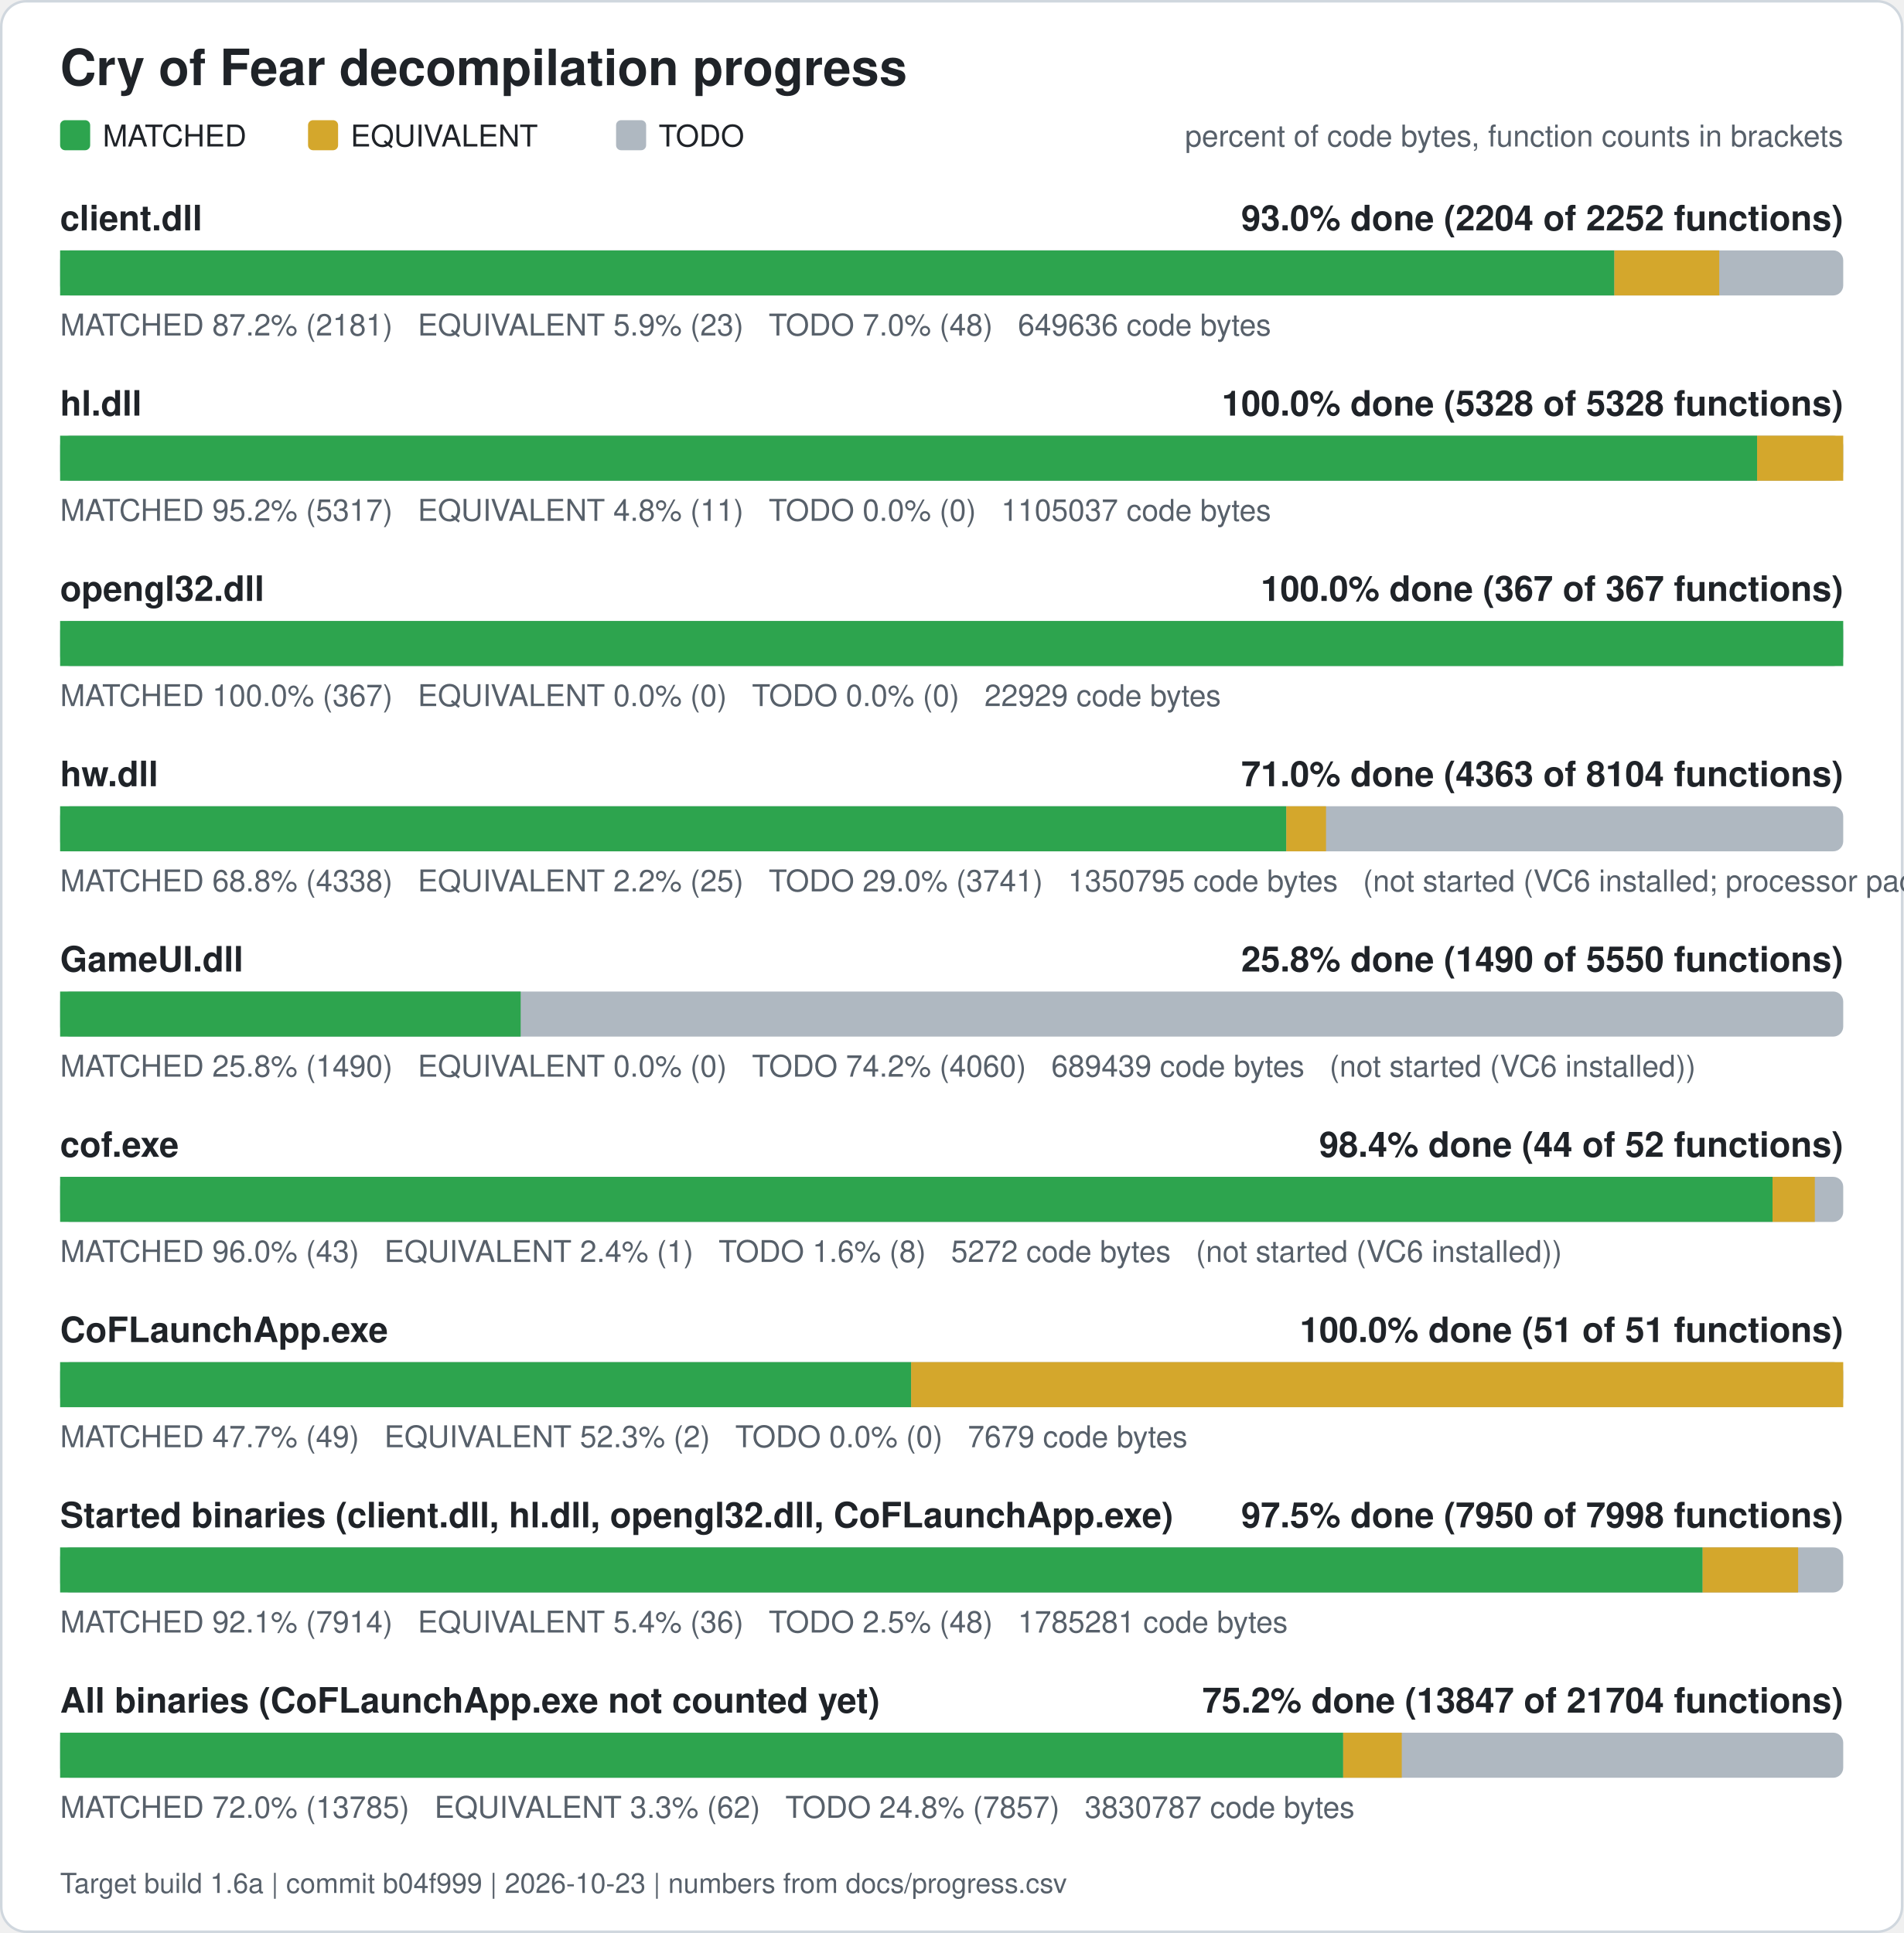
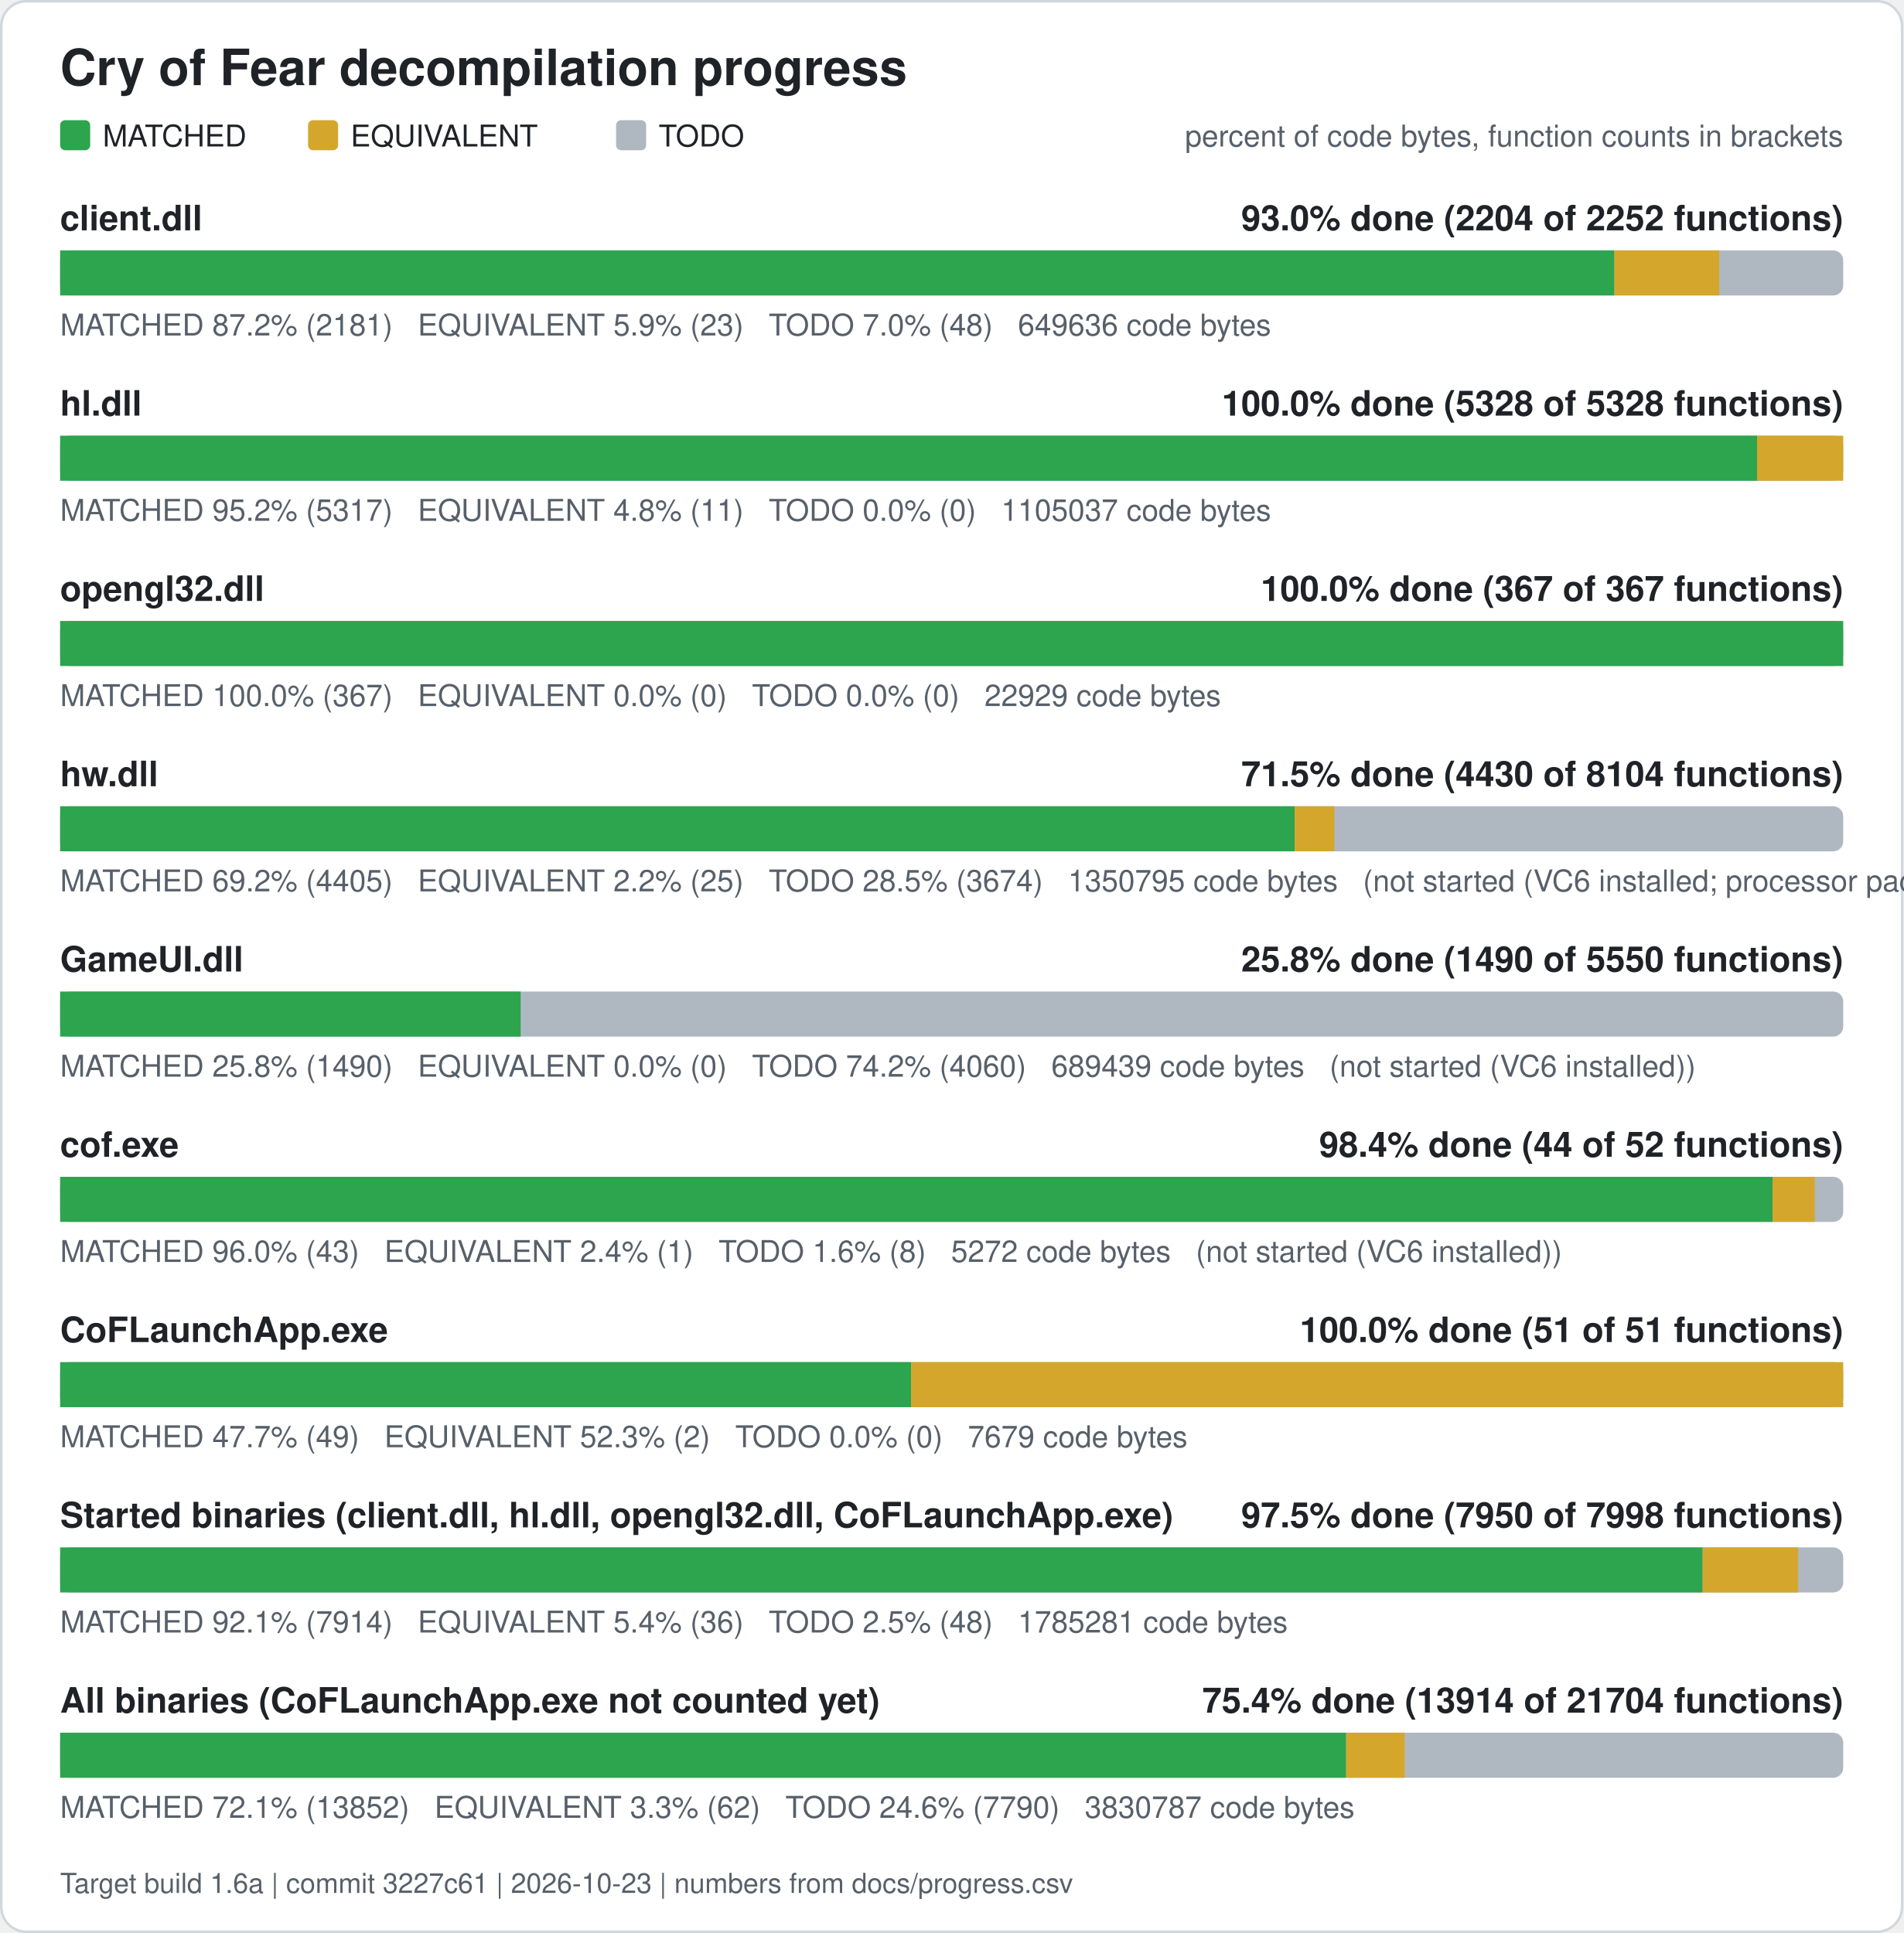
<svg xmlns="http://www.w3.org/2000/svg" width="760" height="772" viewBox="0 0 760 772" role="img" aria-label="Cry of Fear decompilation progress">
  <rect x="0.5" y="0.5" width="759" height="771" rx="10" fill="#ffffff" stroke="#d0d7de" />
  <text x="24" y="34" font-family="Segoe UI, Helvetica, Arial, sans-serif" font-size="20" font-weight="600" fill="#1f2328">Cry of Fear decompilation progress</text>
  <rect x="24" y="48" width="12" height="12" rx="2" fill="#2da44e" />
  <text x="41" y="58.5" font-family="Segoe UI, Helvetica, Arial, sans-serif" font-size="12" fill="#1f2328">MATCHED</text>
  <rect x="123" y="48" width="12" height="12" rx="2" fill="#d4a72c" />
  <text x="140" y="58.5" font-family="Segoe UI, Helvetica, Arial, sans-serif" font-size="12" fill="#1f2328">EQUIVALENT</text>
  <rect x="246" y="48" width="12" height="12" rx="2" fill="#afb8c1" />
  <text x="263" y="58.5" font-family="Segoe UI, Helvetica, Arial, sans-serif" font-size="12" fill="#1f2328">TODO</text>
  <text x="736" y="58.5" font-family="Segoe UI, Helvetica, Arial, sans-serif" font-size="12" fill="#57606a" text-anchor="end">percent of code bytes, function counts in brackets</text>
  <text x="24" y="92" font-family="Segoe UI, Helvetica, Arial, sans-serif" font-size="14" font-weight="600" fill="#1f2328">client.dll</text>
  <text x="736" y="92" font-family="Segoe UI, Helvetica, Arial, sans-serif" font-size="14" font-weight="600" fill="#1f2328" text-anchor="end">93.0% done (2204 of 2252 functions)</text>
  <rect x="24" y="100" width="712" height="18" rx="4" fill="#afb8c1" />
  <rect x="24.00" y="100" width="620.61" height="18" fill="#2da44e" />
  <rect x="644.61" y="100" width="41.89" height="18" fill="#d4a72c" />
  <text x="24" y="134" font-family="Segoe UI, Helvetica, Arial, sans-serif" font-size="12" fill="#57606a" xml:space="preserve">MATCHED 87.2% (2181)   EQUIVALENT 5.9% (23)   TODO 7.0% (48)   649636 code bytes</text>
  <text x="24" y="166" font-family="Segoe UI, Helvetica, Arial, sans-serif" font-size="14" font-weight="600" fill="#1f2328">hl.dll</text>
  <text x="736" y="166" font-family="Segoe UI, Helvetica, Arial, sans-serif" font-size="14" font-weight="600" fill="#1f2328" text-anchor="end">100.0% done (5328 of 5328 functions)</text>
  <rect x="24" y="174" width="712" height="18" rx="4" fill="#afb8c1" />
  <rect x="24.00" y="174" width="677.61" height="18" fill="#2da44e" />
  <rect x="701.61" y="174" width="34.39" height="18" fill="#d4a72c" />
  <text x="24" y="208" font-family="Segoe UI, Helvetica, Arial, sans-serif" font-size="12" fill="#57606a" xml:space="preserve">MATCHED 95.2% (5317)   EQUIVALENT 4.8% (11)   TODO 0.0% (0)   1105037 code bytes</text>
  <text x="24" y="240" font-family="Segoe UI, Helvetica, Arial, sans-serif" font-size="14" font-weight="600" fill="#1f2328">opengl32.dll</text>
  <text x="736" y="240" font-family="Segoe UI, Helvetica, Arial, sans-serif" font-size="14" font-weight="600" fill="#1f2328" text-anchor="end">100.0% done (367 of 367 functions)</text>
  <rect x="24" y="248" width="712" height="18" rx="4" fill="#afb8c1" />
  <rect x="24.00" y="248" width="712.00" height="18" fill="#2da44e" />
  <text x="24" y="282" font-family="Segoe UI, Helvetica, Arial, sans-serif" font-size="12" fill="#57606a" xml:space="preserve">MATCHED 100.0% (367)   EQUIVALENT 0.0% (0)   TODO 0.0% (0)   22929 code bytes</text>
  <text x="24" y="314" font-family="Segoe UI, Helvetica, Arial, sans-serif" font-size="14" font-weight="600" fill="#1f2328">hw.dll</text>
-   <text x="736" y="314" font-family="Segoe UI, Helvetica, Arial, sans-serif" font-size="14" font-weight="600" fill="#1f2328" text-anchor="end">71.0% done (4363 of 8104 functions)</text>
+   <text x="736" y="314" font-family="Segoe UI, Helvetica, Arial, sans-serif" font-size="14" font-weight="600" fill="#1f2328" text-anchor="end">71.5% done (4430 of 8104 functions)</text>
  <rect x="24" y="322" width="712" height="18" rx="4" fill="#afb8c1" />
-   <rect x="24.00" y="322" width="489.61" height="18" fill="#2da44e" />
-   <rect x="513.61" y="322" width="15.87" height="18" fill="#d4a72c" />
-   <text x="24" y="356" font-family="Segoe UI, Helvetica, Arial, sans-serif" font-size="12" fill="#57606a" xml:space="preserve">MATCHED 68.8% (4338)   EQUIVALENT 2.2% (25)   TODO 29.0% (3741)   1350795 code bytes   (not started (VC6 installed; processor pack and VS 2005 objects need those compilers))</text>
+   <rect x="24.00" y="322" width="492.96" height="18" fill="#2da44e" />
+   <rect x="516.96" y="322" width="15.87" height="18" fill="#d4a72c" />
+   <text x="24" y="356" font-family="Segoe UI, Helvetica, Arial, sans-serif" font-size="12" fill="#57606a" xml:space="preserve">MATCHED 69.2% (4405)   EQUIVALENT 2.2% (25)   TODO 28.5% (3674)   1350795 code bytes   (not started (VC6 installed; processor pack and VS 2005 objects need those compilers))</text>
  <text x="24" y="388" font-family="Segoe UI, Helvetica, Arial, sans-serif" font-size="14" font-weight="600" fill="#1f2328">GameUI.dll</text>
  <text x="736" y="388" font-family="Segoe UI, Helvetica, Arial, sans-serif" font-size="14" font-weight="600" fill="#1f2328" text-anchor="end">25.8% done (1490 of 5550 functions)</text>
  <rect x="24" y="396" width="712" height="18" rx="4" fill="#afb8c1" />
  <rect x="24.00" y="396" width="183.90" height="18" fill="#2da44e" />
  <text x="24" y="430" font-family="Segoe UI, Helvetica, Arial, sans-serif" font-size="12" fill="#57606a" xml:space="preserve">MATCHED 25.8% (1490)   EQUIVALENT 0.0% (0)   TODO 74.2% (4060)   689439 code bytes   (not started (VC6 installed))</text>
  <text x="24" y="462" font-family="Segoe UI, Helvetica, Arial, sans-serif" font-size="14" font-weight="600" fill="#1f2328">cof.exe</text>
  <text x="736" y="462" font-family="Segoe UI, Helvetica, Arial, sans-serif" font-size="14" font-weight="600" fill="#1f2328" text-anchor="end">98.4% done (44 of 52 functions)</text>
  <rect x="24" y="470" width="712" height="18" rx="4" fill="#afb8c1" />
  <rect x="24.00" y="470" width="683.77" height="18" fill="#2da44e" />
  <rect x="707.77" y="470" width="16.88" height="18" fill="#d4a72c" />
  <text x="24" y="504" font-family="Segoe UI, Helvetica, Arial, sans-serif" font-size="12" fill="#57606a" xml:space="preserve">MATCHED 96.0% (43)   EQUIVALENT 2.4% (1)   TODO 1.6% (8)   5272 code bytes   (not started (VC6 installed))</text>
  <text x="24" y="536" font-family="Segoe UI, Helvetica, Arial, sans-serif" font-size="14" font-weight="600" fill="#1f2328">CoFLaunchApp.exe</text>
  <text x="736" y="536" font-family="Segoe UI, Helvetica, Arial, sans-serif" font-size="14" font-weight="600" fill="#1f2328" text-anchor="end">100.0% done (51 of 51 functions)</text>
  <rect x="24" y="544" width="712" height="18" rx="4" fill="#afb8c1" />
  <rect x="24.00" y="544" width="339.82" height="18" fill="#2da44e" />
  <rect x="363.82" y="544" width="372.18" height="18" fill="#d4a72c" />
  <text x="24" y="578" font-family="Segoe UI, Helvetica, Arial, sans-serif" font-size="12" fill="#57606a" xml:space="preserve">MATCHED 47.7% (49)   EQUIVALENT 52.3% (2)   TODO 0.0% (0)   7679 code bytes</text>
  <text x="24" y="610" font-family="Segoe UI, Helvetica, Arial, sans-serif" font-size="14" font-weight="600" fill="#1f2328">Started binaries (client.dll, hl.dll, opengl32.dll, CoFLaunchApp.exe)</text>
  <text x="736" y="610" font-family="Segoe UI, Helvetica, Arial, sans-serif" font-size="14" font-weight="600" fill="#1f2328" text-anchor="end">97.5% done (7950 of 7998 functions)</text>
  <rect x="24" y="618" width="712" height="18" rx="4" fill="#afb8c1" />
  <rect x="24.00" y="618" width="655.86" height="18" fill="#2da44e" />
  <rect x="679.86" y="618" width="38.13" height="18" fill="#d4a72c" />
  <text x="24" y="652" font-family="Segoe UI, Helvetica, Arial, sans-serif" font-size="12" fill="#57606a" xml:space="preserve">MATCHED 92.1% (7914)   EQUIVALENT 5.4% (36)   TODO 2.5% (48)   1785281 code bytes</text>
  <text x="24" y="684" font-family="Segoe UI, Helvetica, Arial, sans-serif" font-size="14" font-weight="600" fill="#1f2328">All binaries (CoFLaunchApp.exe not counted yet)</text>
-   <text x="736" y="684" font-family="Segoe UI, Helvetica, Arial, sans-serif" font-size="14" font-weight="600" fill="#1f2328" text-anchor="end">75.2% done (13847 of 21704 functions)</text>
+   <text x="736" y="684" font-family="Segoe UI, Helvetica, Arial, sans-serif" font-size="14" font-weight="600" fill="#1f2328" text-anchor="end">75.4% done (13914 of 21704 functions)</text>
  <rect x="24" y="692" width="712" height="18" rx="4" fill="#afb8c1" />
-   <rect x="24.00" y="692" width="512.33" height="18" fill="#2da44e" />
-   <rect x="536.33" y="692" width="23.39" height="18" fill="#d4a72c" />
-   <text x="24" y="726" font-family="Segoe UI, Helvetica, Arial, sans-serif" font-size="12" fill="#57606a" xml:space="preserve">MATCHED 72.0% (13785)   EQUIVALENT 3.3% (62)   TODO 24.8% (7857)   3830787 code bytes</text>
-   <text x="24" y="756" font-family="Segoe UI, Helvetica, Arial, sans-serif" font-size="11" fill="#57606a">Target build 1.6a | commit b04f999 | 2026-10-23 | numbers from docs/progress.csv</text>
+   <rect x="24.00" y="692" width="513.52" height="18" fill="#2da44e" />
+   <rect x="537.52" y="692" width="23.39" height="18" fill="#d4a72c" />
+   <text x="24" y="726" font-family="Segoe UI, Helvetica, Arial, sans-serif" font-size="12" fill="#57606a" xml:space="preserve">MATCHED 72.1% (13852)   EQUIVALENT 3.3% (62)   TODO 24.6% (7790)   3830787 code bytes</text>
+   <text x="24" y="756" font-family="Segoe UI, Helvetica, Arial, sans-serif" font-size="11" fill="#57606a">Target build 1.6a | commit 3227c61 | 2026-10-23 | numbers from docs/progress.csv</text>
</svg>
